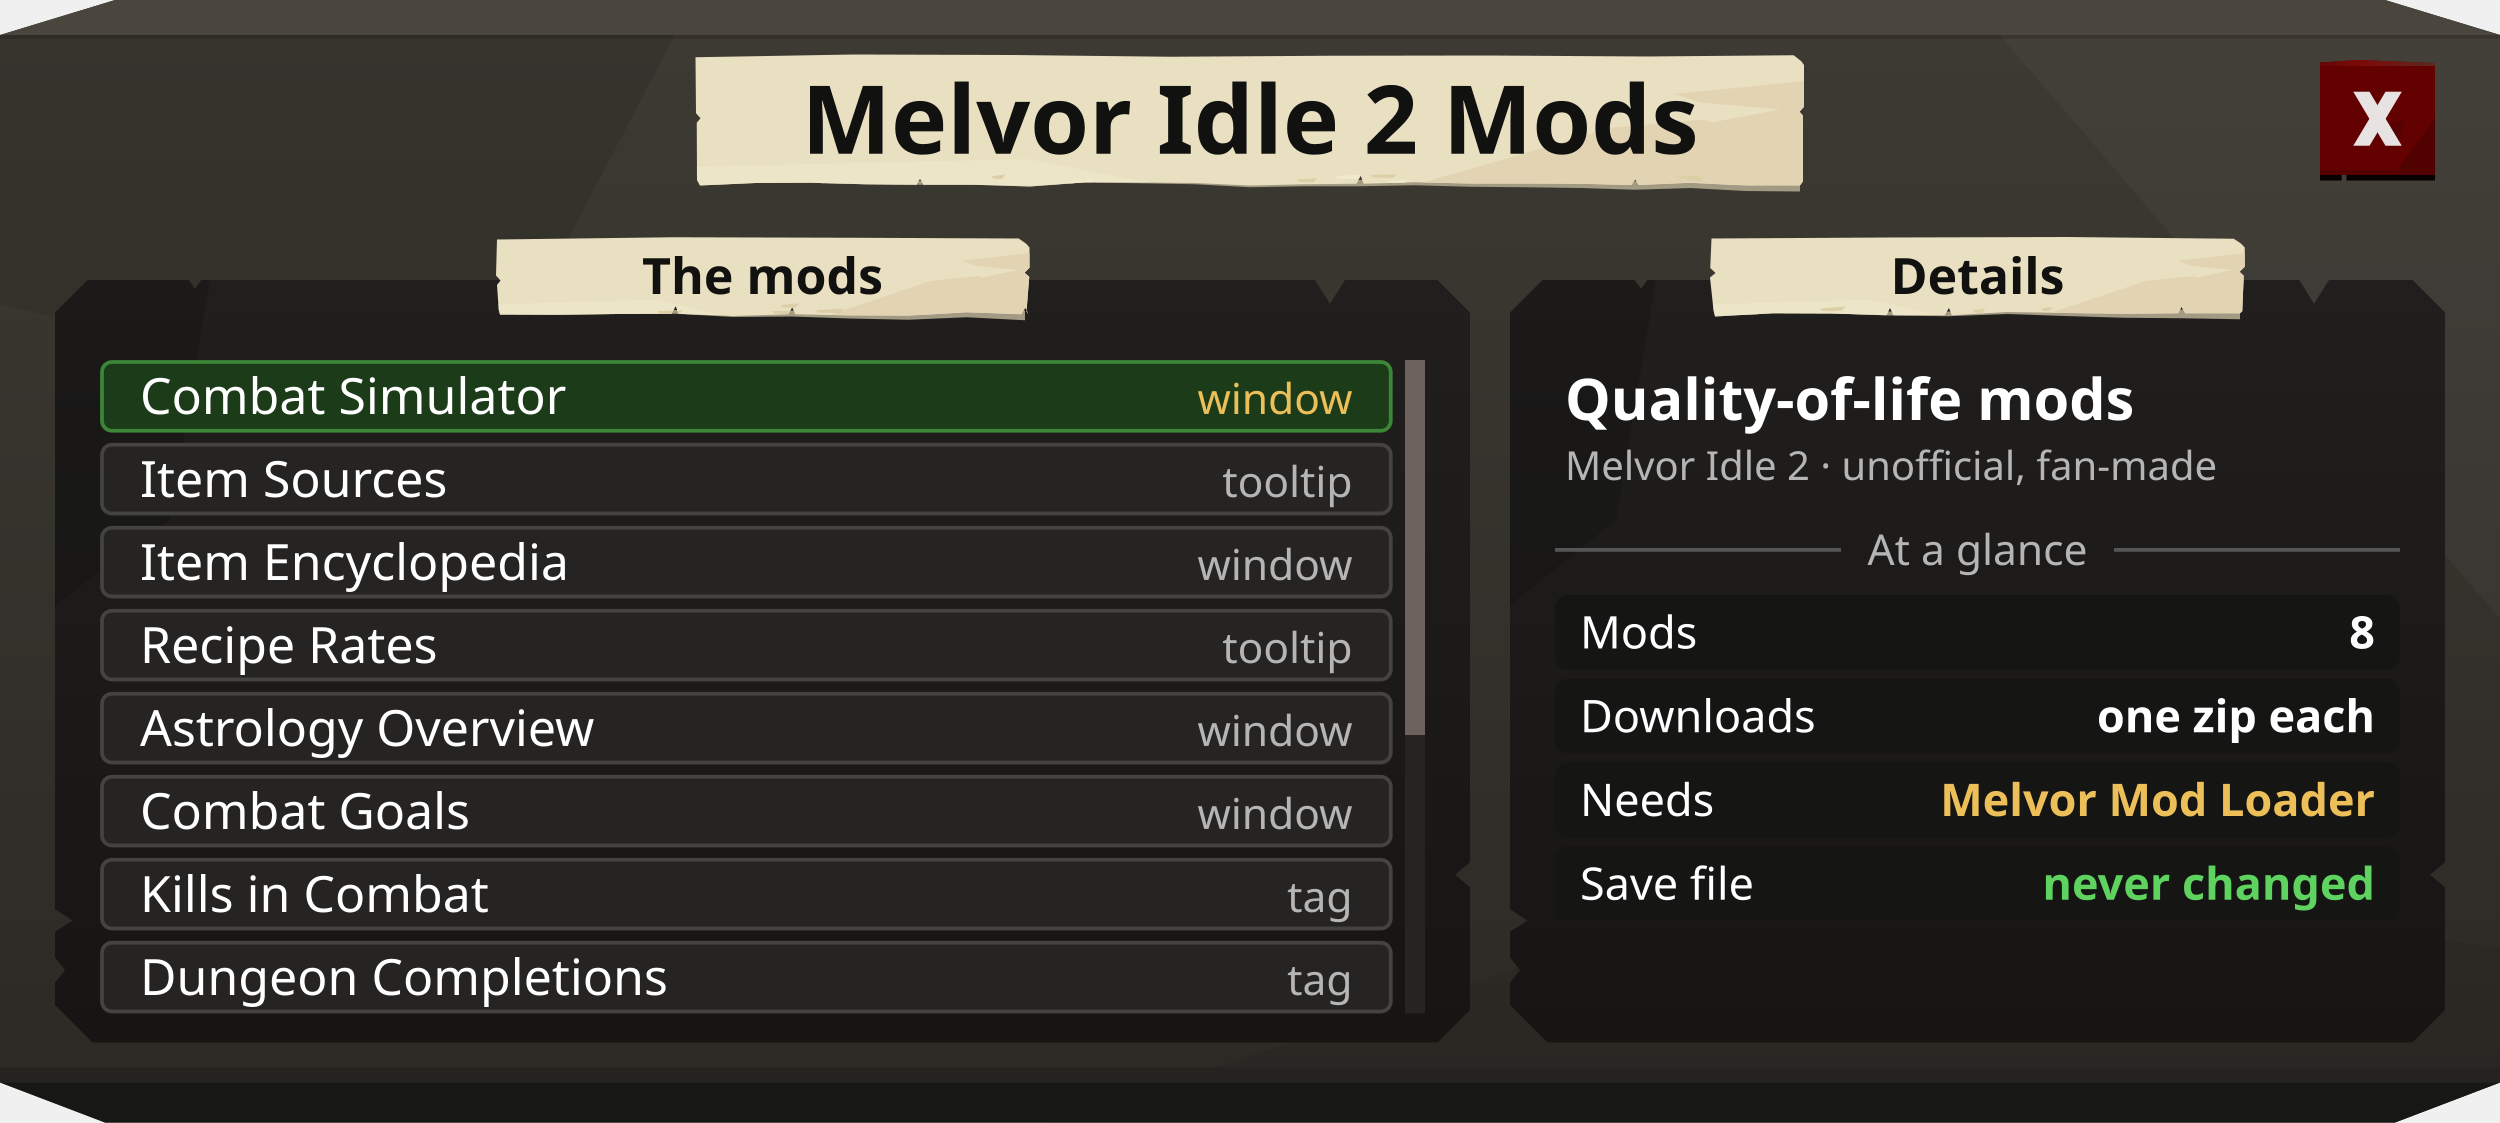
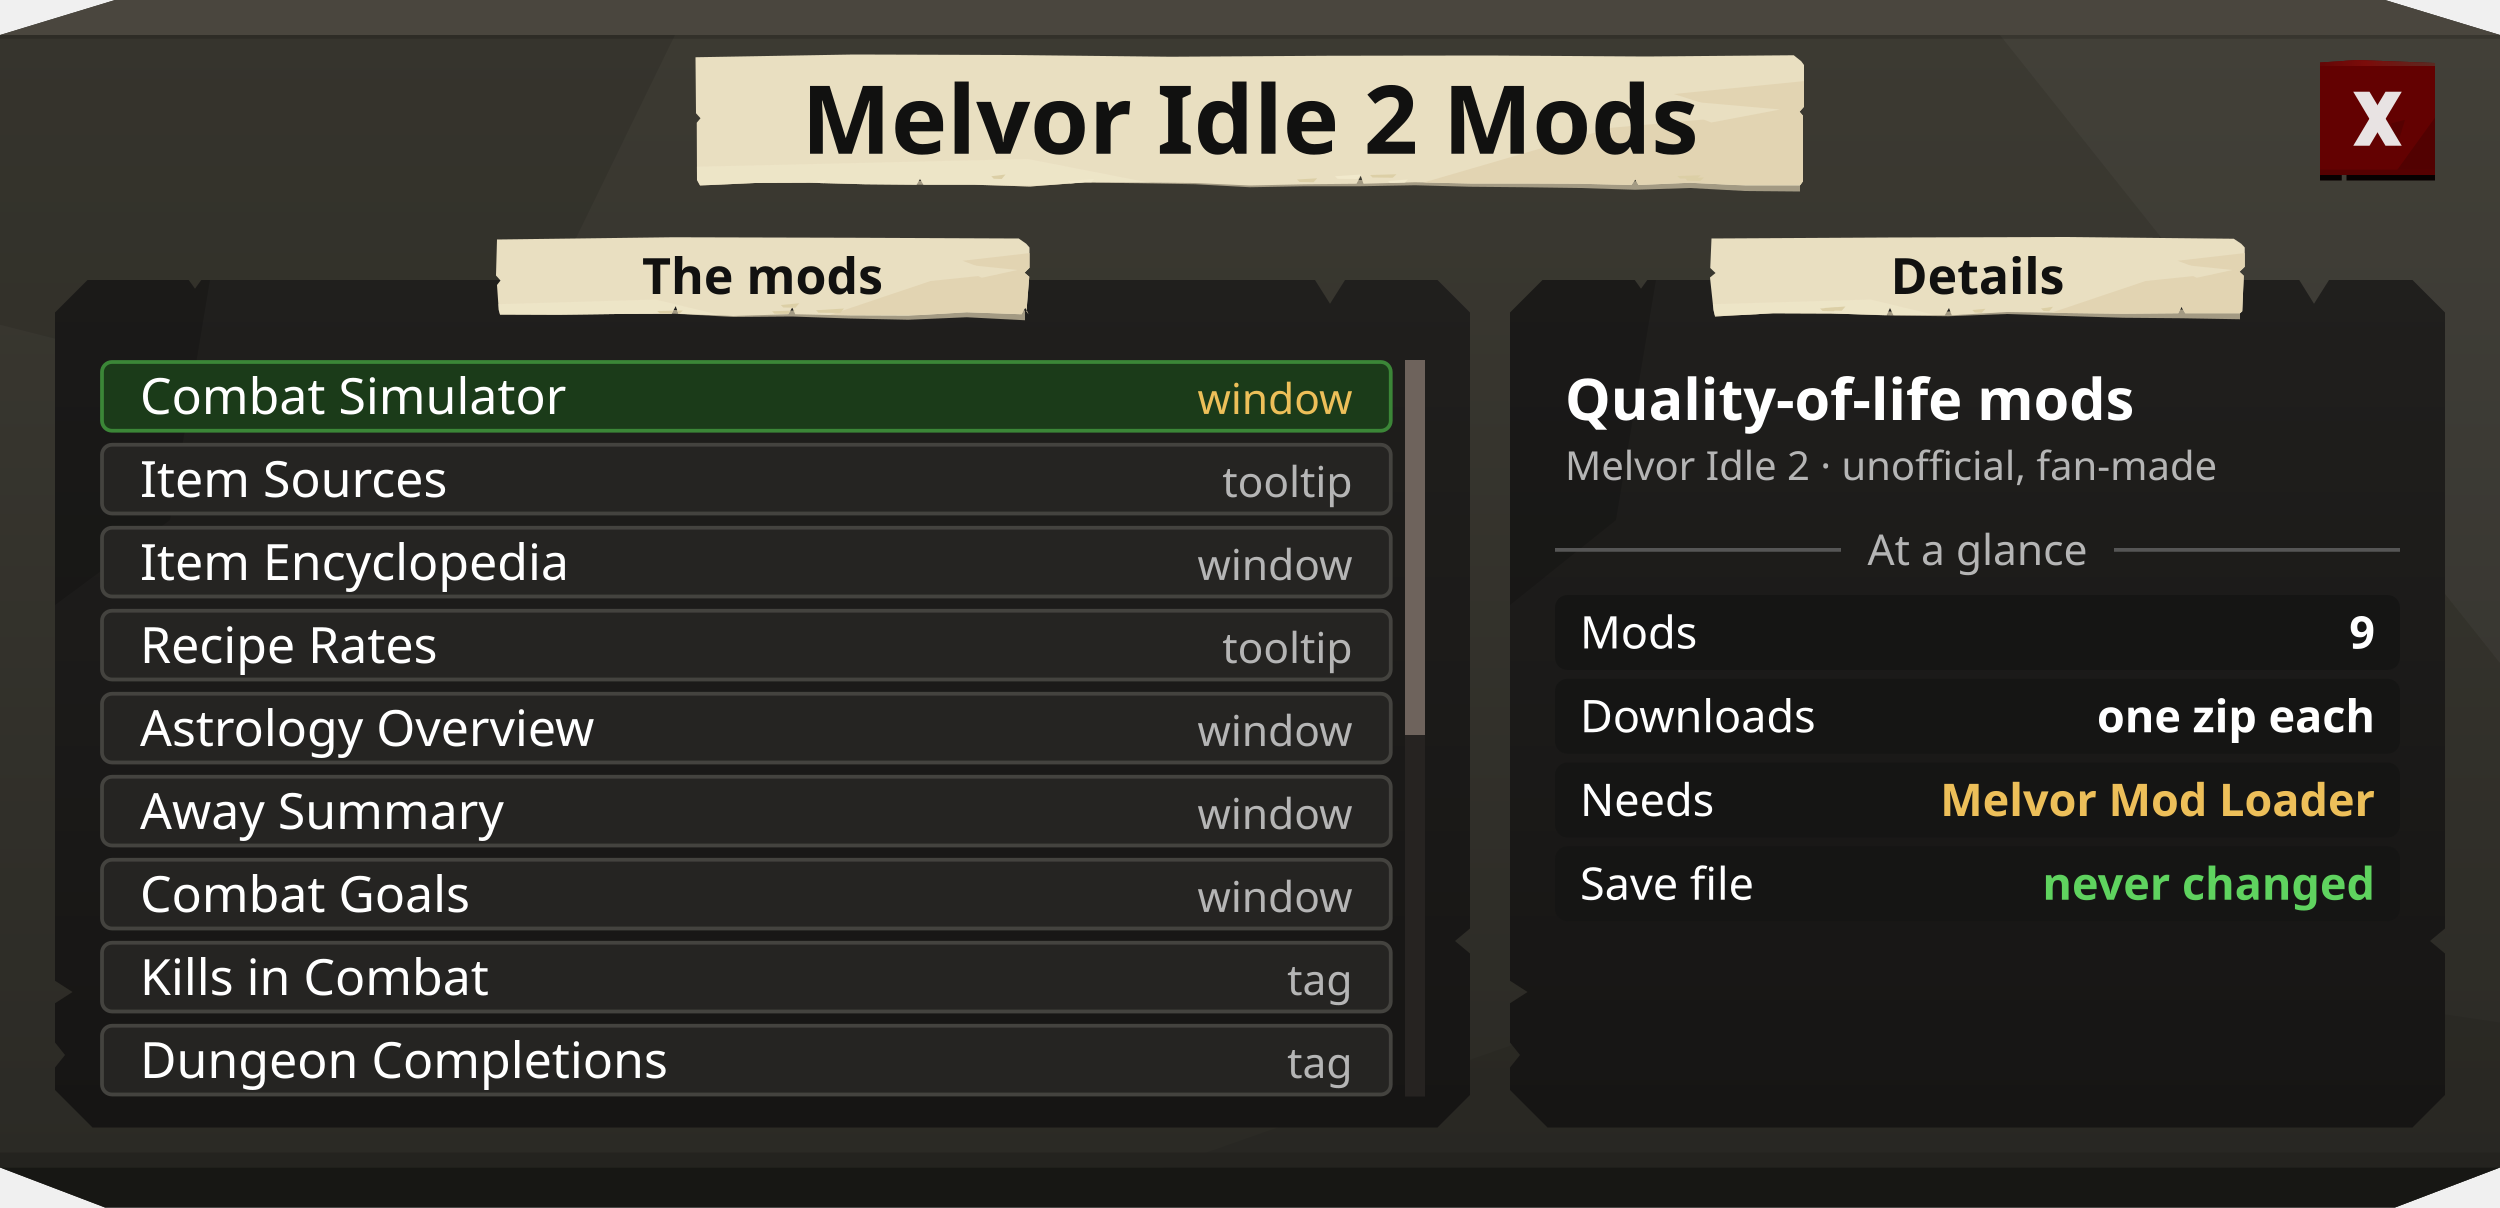
- <svg xmlns="http://www.w3.org/2000/svg" viewBox="0 0 1000 449" width="1000" height="449" role="img" aria-label="Melvor Idle 2 Mods: eight quality-of-life mods in the game's own look. Separate downloads. Your save is never changed.">
+ <svg xmlns="http://www.w3.org/2000/svg" viewBox="0 0 1000 483" width="1000" height="483" role="img" aria-label="Melvor Idle 2 Mods: nine quality-of-life mods in the game's own look. Separate downloads. Your save is never changed.">
  <defs>
    <clipPath id="c1">
-       <polygon points="46,0 954,0 1000,14 1000,433 958,449 42,449 0,433 0,14" />
+       <polygon points="46,0 954,0 1000,14 1000,467 958,483 42,483 0,467 0,14" />
    </clipPath>
-     <linearGradient id="g2" gradientUnits="userSpaceOnUse" x1="0" y1="14" x2="0" y2="433">
+     <linearGradient id="g2" gradientUnits="userSpaceOnUse" x1="0" y1="14" x2="0" y2="467">
      <stop offset="0" stop-color="#3c3a32" />
      <stop offset="1" stop-color="#2b2a25" />
    </linearGradient>
    <clipPath id="c3">
      <polygon points="278.2,22.9 341.5,21.8 404.9,22 468.3,22.7 531.7,22.3 595.1,22.2 658.5,22.6 717.5,22.1 720.5,24.5 721.6,26 721.6,42.7 719.8,44.7 721.2,46.3 721.2,72.5 720,74.2 698,74.2 676,73.1 655.4,74 654.1,71.7 652.6,74 632,73.5 610,73.4 588,73.4 566,72.9 545.4,73.5 544.3,70.3 542.6,73.5 522,73.7 500,74.2 478,73.2 456,73 434,72.9 412,74.6 390,73.9 369.4,73.9 368,71.5 366.6,73.9 346,73.7 324,73.1 302,73.2 280,74.2 278.8,72 278.7,49.1 280.2,47.3 278.4,45.3" />
    </clipPath>
    <clipPath id="c4">
      <polygon points="928,25 942.7,24 974,25.2 974,70 928,70" />
    </clipPath>
    <linearGradient id="g5" gradientUnits="userSpaceOnUse" x1="928" y1="0" x2="974" y2="0">
      <stop offset="0" stop-color="#640706" />
      <stop offset="0.4" stop-color="#7c0c0a" />
      <stop offset="1" stop-color="#5a2a22" />
    </linearGradient>
    <clipPath id="c6">
-       <polygon points="22,125 35,112 75.5,112 78,115.5 80.5,112 526,112 532,121.5 538,112 575,112 588,125 588,344.9 582,349.9 588,354.9 588,404 575,417 37,417 22,402 22,393 26,388 22,383 22,372.7 29,368.2 22,363.7" />
+       <polygon points="22,125 35,112 75.5,112 78,115.5 80.5,112 526,112 532,121.5 538,112 575,112 588,125 588,371.4 582,376.4 588,381.4 588,438 575,451 37,451 22,436 22,427 26,422 22,417 22,401.3 29,396.8 22,392.3" />
    </clipPath>
-     <linearGradient id="g7" gradientUnits="userSpaceOnUse" x1="0" y1="112" x2="0" y2="417">
+     <linearGradient id="g7" gradientUnits="userSpaceOnUse" x1="0" y1="112" x2="0" y2="451">
      <stop offset="0" stop-color="#201f1d" />
      <stop offset="1" stop-color="#161514" />
    </linearGradient>
    <clipPath id="c8">
-       <polygon points="604,125 617,112 653.9,112 656.4,115.5 658.9,112 919.7,112 925.6,121.5 931.6,112 965,112 978,125 978,344.9 972,349.9 978,354.9 978,404 965,417 619,417 604,402 604,393 608,388 604,383 604,372.7 611,368.2 604,363.7" />
+       <polygon points="604,125 617,112 653.9,112 656.4,115.5 658.9,112 919.7,112 925.6,121.5 931.6,112 965,112 978,125 978,371.4 972,376.4 978,381.4 978,438 965,451 619,451 604,436 604,427 608,422 604,417 604,401.3 611,396.8 604,392.3" />
    </clipPath>
-     <linearGradient id="g9" gradientUnits="userSpaceOnUse" x1="0" y1="112" x2="0" y2="417">
+     <linearGradient id="g9" gradientUnits="userSpaceOnUse" x1="0" y1="112" x2="0" y2="451">
      <stop offset="0" stop-color="#201f1d" />
      <stop offset="1" stop-color="#161514" />
    </linearGradient>
    <clipPath id="c10">
      <polygon points="198.8,95.8 269.3,94.9 340.7,95.1 407.5,95.4 410.5,97.5 411.8,99 411.8,107.1 409.8,109.1 411.7,110.7 410.6,124.5 411.4,125.7 410.1,123 408.6,125.7 386.7,124.9 363.3,126.3 340,126.2 318.1,125.7 316.9,123 315.3,125.7 293.3,126.4 271.4,125.5 270.3,122.4 268.6,125.5 246.7,125.6 223.3,125.9 200,125.8 199.5,124 198.8,114 200.2,112.2 198.4,110.2" />
    </clipPath>
    <clipPath id="c11">
      <polygon points="684.6,95.4 755.3,95 826.7,94.8 893.5,95.5 896.5,97.5 897.9,99 897.9,106.7 895.8,108.7 897.5,110.3 896.9,124.5 896,125.3 874.1,125.3 872.6,122.7 871.3,125.3 849.3,125.5 826,125.2 802.7,124.8 780.7,126.1 779.6,123.2 777.9,126.1 757.4,126.1 756,123.1 754.6,126.1 732.7,125.4 709.3,125.3 686,126.6 685.4,124 684,111 686.2,109.2 684.1,107.2" />
    </clipPath>
  </defs>
-   <polygon points="46,0 954,0 1000,14 1000,433 958,449 42,449 0,433 0,14" fill="url(#g2)" />
+   <polygon points="46,0 954,0 1000,14 1000,467 958,483 42,483 0,467 0,14" fill="url(#g2)" />
  <g clip-path="url(#c1)">
-     <polygon points="0,14 270,14 190,166.7 0,121.8" fill="#000000" opacity="0.1" />
-     <polygon points="1000,14 1000,247.5 800,14" fill="#ffffff" opacity="0.035" />
-     <polygon points="420,449 740,343.2 1000,379.1 1000,449" fill="#000000" opacity="0.07" />
+     <polygon points="0,14 270,14 190,178.2 0,129.9" fill="#000000" opacity="0.1" />
+     <polygon points="1000,14 1000,265.2 800,14" fill="#ffffff" opacity="0.035" />
+     <polygon points="420,483 740,370.4 1000,409 1000,483" fill="#000000" opacity="0.07" />
    <rect x="0" y="0" width="1000" height="14" fill="#4a463e" />
    <rect x="0" y="14" width="1000" height="1.5" fill="#000000" opacity="0.16" />
-     <rect x="0" y="427" width="1000" height="6" fill="#24231f" />
-     <rect x="0" y="433" width="1000" height="16" fill="#171714" />
+     <rect x="0" y="461" width="1000" height="6" fill="#24231f" />
+     <rect x="0" y="467" width="1000" height="16" fill="#171714" />
  </g>
  <polygon points="720,72.7 698,72.7 676,71.6 654,72.5 632,72 610,71.9 588,71.9 566,71.4 544,72 522,72.2 500,72.7 478,71.7 456,71.5 434,71.4 412,73.1 390,72.4 368,72.4 346,72.2 324,71.6 302,71.7 280,72.7 280,74.2 302,73.2 324,73.1 346,73.7 368,73.9 390,73.9 412,74.6 434,73 456,73.3 478,73.7 500,74.9 522,74.5 544,74.5 566,74.1 588,74.7 610,74.9 632,75.2 654,75.9 676,75.2 698,76.4 720,76.6" fill="#a39a83" />
  <polygon points="278.2,22.9 341.5,21.8 404.9,22 468.3,22.7 531.7,22.3 595.1,22.2 658.5,22.6 717.5,22.1 720.5,24.5 721.6,26 721.6,42.7 719.8,44.7 721.2,46.3 721.2,72.5 720,74.2 698,74.2 676,73.1 655.4,74 654.1,71.7 652.6,74 632,73.5 610,73.4 588,73.4 566,72.9 545.4,73.5 544.3,70.3 542.6,73.5 522,73.7 500,74.2 478,73.2 456,73 434,72.9 412,74.6 390,73.9 369.4,73.9 368,71.5 366.6,73.9 346,73.7 324,73.1 302,73.2 280,74.2 278.8,72 278.7,49.1 280.2,47.3 278.4,45.3" fill="#e9dfc1" />
  <g clip-path="url(#c3)">
    <polygon points="722,32.4 669.5,37.6 697,46.4 644.6,51.1 566,74 722,74" fill="#e2d4b2" />
    <polygon points="712,43.8 659.6,39.2 684.5,49" fill="#e9dfc1" />
    <polygon points="278,66.7 411.2,63.6 464.5,74 278,74" fill="#f1e9cc" opacity="0.55" />
    <polygon points="326.7,72.4 330.7,72 329.2,73.5 327.7,73.4" fill="#f1e9cc" />
    <polygon points="674,71.3 681.6,71 680.1,72.4 675,72.3" fill="#dccfa6" />
    <polygon points="548,70 558.6,69.7 557.1,71.1 549,71" fill="#dccfa6" />
    <polygon points="534,70.5 544.4,69.8 542.9,71.6 535,71.5" fill="#f1e9cc" />
    <polygon points="427.1,72.4 437.6,71.6 436.1,73.5 428.1,73.4" fill="#f1e9cc" />
    <polygon points="396.5,70.5 402.2,69.8 400.7,71.6 397.5,71.5" fill="#dccfa6" />
    <polygon points="555.2,72.4 563.1,71.8 561.6,73.5 556.2,73.4" fill="#f1e9cc" />
    <polygon points="670.9,70.4 680.3,70.1 678.8,71.5 671.9,71.4" fill="#dccfa6" />
    <polygon points="518.8,71.8 526.9,71.3 525.4,72.9 519.8,72.8" fill="#dccfa6" />
  </g>
  <text x="500" y="61.5" font-family="'Noto Sans','Open Sans','Segoe UI',Roboto,'Helvetica Neue',Arial,sans-serif" font-size="38" font-weight="700" fill="#111110" text-anchor="middle" textLength="351.9">Melvor Idle 2 Mods</text>
  <rect x="928" y="69" width="8.7" height="3.2" fill="#070101" />
  <rect x="938.6" y="69" width="35.4" height="3.2" fill="#070101" />
  <polygon points="928,25 942.7,24 974,25.2 974,70 928,70" fill="#630101" />
  <g clip-path="url(#c4)">
    <polygon points="974,47 957.4,70 974,70" fill="#520101" />
    <polygon points="956.5,49.3 962,47.9 958.4,59.9" fill="#560101" />
    <rect x="928" y="24" width="46" height="2.4" fill="url(#g5)" />
    <rect x="928" y="67.8" width="46" height="2.2" fill="#560101" />
  </g>
  <polygon points="941.3,36.7 947.8,36.7 960.7,58.3 954.2,58.3" fill="#e8e3e3" />
  <polygon points="960.7,36.7 954.2,36.7 941.3,58.3 947.8,58.3" fill="#e8e3e3" />
-   <polygon points="22,125 35,112 75.5,112 78,115.5 80.5,112 526,112 532,121.5 538,112 575,112 588,125 588,344.9 582,349.9 588,354.9 588,404 575,417 37,417 22,402 22,393 26,388 22,383 22,372.7 29,368.2 22,363.7" fill="url(#g7)" />
+   <polygon points="22,125 35,112 75.5,112 78,115.5 80.5,112 526,112 532,121.5 538,112 575,112 588,125 588,371.4 582,376.4 588,381.4 588,438 575,451 37,451 22,436 22,427 26,422 22,417 22,401.3 29,396.8 22,392.3" fill="url(#g7)" />
  <polygon points="22,112 84,112 68,208 22,242" fill="#000000" opacity="0.16" clip-path="url(#c6)" />
-   <polygon points="604,125 617,112 653.9,112 656.4,115.5 658.9,112 919.7,112 925.6,121.5 931.6,112 965,112 978,125 978,344.9 972,349.9 978,354.9 978,404 965,417 619,417 604,402 604,393 608,388 604,383 604,372.7 611,368.2 604,363.7" fill="url(#g9)" />
+   <polygon points="604,125 617,112 653.9,112 656.4,115.5 658.9,112 919.7,112 925.6,121.5 931.6,112 965,112 978,125 978,371.4 972,376.4 978,381.4 978,438 965,451 619,451 604,436 604,427 608,422 604,417 604,401.3 611,396.8 604,392.3" fill="url(#g9)" />
  <polygon points="604,112 662.4,112 646.4,208 604,242" fill="#000000" opacity="0.16" clip-path="url(#c8)" />
  <polygon points="410,124.2 386.7,123.4 363.3,124.8 340,124.7 316.7,124.2 293.3,124.9 270,124 246.7,124.1 223.3,124.4 200,124.3 200,125.8 223.3,125.9 246.7,125.6 270,125.5 293.3,126.8 316.7,126.6 340,127.4 363.3,127.9 386.7,126.9 410,128.1" fill="#a39a83" />
  <polygon points="198.8,95.8 269.3,94.9 340.7,95.1 407.5,95.4 410.5,97.5 411.8,99 411.8,107.1 409.8,109.1 411.7,110.7 410.6,124.5 411.4,125.7 410.1,123 408.6,125.7 386.7,124.9 363.3,126.3 340,126.2 318.1,125.7 316.9,123 315.3,125.7 293.3,126.4 271.4,125.5 270.3,122.4 268.6,125.5 246.7,125.6 223.3,125.9 200,125.8 199.5,124 198.8,114 200.2,112.2 198.4,110.2" fill="#e9dfc1" />
  <g clip-path="url(#c10)">
    <polygon points="412,101.2 385,104.3 399.2,109.6 372.2,112.4 331.8,126 412,126" fill="#e2d4b2" />
    <polygon points="406.9,108 379.9,105.2 392.7,111.1" fill="#e9dfc1" />
    <polygon points="198,121.7 262.2,119.8 287.9,126 198,126" fill="#f1e9cc" opacity="0.55" />
    <polygon points="312.3,122 319.7,121.3 318.2,123.1 313.3,123" fill="#dccfa6" />
    <polygon points="262.9,124.4 273.2,124.2 271.7,125.5 263.9,125.4" fill="#dccfa6" />
    <polygon points="308.8,124.5 318.2,124.2 316.7,125.6 309.8,125.5" fill="#dccfa6" />
    <polygon points="326.4,124.1 337.6,123.4 336.1,125.2 327.4,125.1" fill="#dccfa6" />
  </g>
  <text x="305" y="117.6" font-family="'Noto Sans','Open Sans','Segoe UI',Roboto,'Helvetica Neue',Arial,sans-serif" font-size="20" font-weight="700" fill="#111110" text-anchor="middle" textLength="93.2">The mods</text>
  <polygon points="896,123.8 872.7,123.8 849.3,124 826,123.7 802.7,123.3 779.3,124.6 756,124.6 732.7,123.9 709.3,123.8 686,125.1 686,126.6 709.3,125.3 732.7,125.4 756,126.2 779.3,126.5 802.7,125.6 826,126.4 849.3,127.1 872.7,127.3 896,127.7" fill="#a39a83" />
  <polygon points="684.6,95.4 755.3,95 826.7,94.8 893.5,95.5 896.5,97.5 897.9,99 897.9,106.7 895.8,108.7 897.5,110.3 896.9,124.5 896,125.3 874.1,125.3 872.6,122.7 871.3,125.3 849.3,125.5 826,125.2 802.7,124.8 780.7,126.1 779.6,123.2 777.9,126.1 757.4,126.1 756,123.1 754.6,126.1 732.7,125.4 709.3,125.3 686,126.6 685.4,124 684,111 686.2,109.2 684.1,107.2" fill="#e9dfc1" />
  <g clip-path="url(#c11)">
    <polygon points="898,101.2 871,104.3 885.2,109.6 858.2,112.4 817.8,126 898,126" fill="#e2d4b2" />
    <polygon points="892.9,108 865.9,105.2 878.7,111.1" fill="#e9dfc1" />
    <polygon points="684,121.7 748.2,119.8 773.9,126 684,126" fill="#f1e9cc" opacity="0.55" />
    <polygon points="816.4,123.4 821.2,122.7 819.7,124.5 817.4,124.4" fill="#dccfa6" />
    <polygon points="788.9,124 794.2,123.5 792.7,125.1 789.9,125" fill="#dccfa6" />
    <polygon points="729.6,123.2 738.2,122.6 736.7,124.3 730.6,124.2" fill="#dccfa6" />
    <polygon points="728,123.4 735,123 733.5,124.5 729,124.4" fill="#dccfa6" />
  </g>
  <text x="791" y="117.6" font-family="'Noto Sans','Open Sans','Segoe UI',Roboto,'Helvetica Neue',Arial,sans-serif" font-size="20" font-weight="700" fill="#111110" text-anchor="middle" textLength="65.2">Details</text>
-   <rect x="562" y="144" width="8" height="261.4" fill="#262321" />
+   <rect x="562" y="144" width="8" height="294.6" fill="#262321" />
  <rect x="562" y="144" width="8" height="150" fill="#6e635c" />
  <rect x="40.8" y="144.8" width="515.5" height="27.5" fill="#1b3b19" rx="4" stroke="#3b8637" stroke-width="1.5" />
  <text x="56" y="165.6" font-family="'Noto Sans','Open Sans','Segoe UI',Roboto,'Helvetica Neue',Arial,sans-serif" font-size="20" font-weight="400" fill="#ffffff" text-anchor="start" textLength="162.4">Combat Simulator</text>
  <text x="541" y="165.6" font-family="'Noto Sans','Open Sans','Segoe UI',Roboto,'Helvetica Neue',Arial,sans-serif" font-size="17" font-weight="400" fill="#edbf59" text-anchor="end" textLength="59.2">window</text>
  <rect x="40.8" y="177.9" width="515.5" height="27.5" fill="#252422" rx="4" stroke="#44433f" stroke-width="1.5" />
  <text x="56" y="198.8" font-family="'Noto Sans','Open Sans','Segoe UI',Roboto,'Helvetica Neue',Arial,sans-serif" font-size="20" font-weight="400" fill="#ffffff" text-anchor="start" textLength="115.8">Item Sources</text>
  <text x="541" y="198.8" font-family="'Noto Sans','Open Sans','Segoe UI',Roboto,'Helvetica Neue',Arial,sans-serif" font-size="17" font-weight="400" fill="#b5b5b5" text-anchor="end" textLength="50.4">tooltip</text>
  <rect x="40.8" y="211.1" width="515.5" height="27.5" fill="#252422" rx="4" stroke="#44433f" stroke-width="1.5" />
  <text x="56" y="232" font-family="'Noto Sans','Open Sans','Segoe UI',Roboto,'Helvetica Neue',Arial,sans-serif" font-size="20" font-weight="400" fill="#ffffff" text-anchor="start" textLength="162.8">Item Encyclopedia</text>
  <text x="541" y="232" font-family="'Noto Sans','Open Sans','Segoe UI',Roboto,'Helvetica Neue',Arial,sans-serif" font-size="17" font-weight="400" fill="#b5b5b5" text-anchor="end" textLength="59.2">window</text>
  <rect x="40.8" y="244.3" width="515.5" height="27.5" fill="#252422" rx="4" stroke="#44433f" stroke-width="1.5" />
  <text x="56" y="265.2" font-family="'Noto Sans','Open Sans','Segoe UI',Roboto,'Helvetica Neue',Arial,sans-serif" font-size="20" font-weight="400" fill="#ffffff" text-anchor="start" textLength="113.7">Recipe Rates</text>
  <text x="541" y="265.2" font-family="'Noto Sans','Open Sans','Segoe UI',Roboto,'Helvetica Neue',Arial,sans-serif" font-size="17" font-weight="400" fill="#b5b5b5" text-anchor="end" textLength="50.4">tooltip</text>
  <rect x="40.8" y="277.5" width="515.5" height="27.5" fill="#252422" rx="4" stroke="#44433f" stroke-width="1.5" />
  <text x="56" y="298.4" font-family="'Noto Sans','Open Sans','Segoe UI',Roboto,'Helvetica Neue',Arial,sans-serif" font-size="20" font-weight="400" fill="#ffffff" text-anchor="start" textLength="174.3">Astrology Overview</text>
  <text x="541" y="298.4" font-family="'Noto Sans','Open Sans','Segoe UI',Roboto,'Helvetica Neue',Arial,sans-serif" font-size="17" font-weight="400" fill="#b5b5b5" text-anchor="end" textLength="59.2">window</text>
  <rect x="40.8" y="310.7" width="515.5" height="27.5" fill="#252422" rx="4" stroke="#44433f" stroke-width="1.5" />
-   <text x="56" y="331.6" font-family="'Noto Sans','Open Sans','Segoe UI',Roboto,'Helvetica Neue',Arial,sans-serif" font-size="20" font-weight="400" fill="#ffffff" text-anchor="start" textLength="126.3">Combat Goals</text>
+   <text x="56" y="331.6" font-family="'Noto Sans','Open Sans','Segoe UI',Roboto,'Helvetica Neue',Arial,sans-serif" font-size="20" font-weight="400" fill="#ffffff" text-anchor="start" textLength="137.9">Away Summary</text>
  <text x="541" y="331.6" font-family="'Noto Sans','Open Sans','Segoe UI',Roboto,'Helvetica Neue',Arial,sans-serif" font-size="17" font-weight="400" fill="#b5b5b5" text-anchor="end" textLength="59.2">window</text>
  <rect x="40.8" y="343.9" width="515.5" height="27.5" fill="#252422" rx="4" stroke="#44433f" stroke-width="1.5" />
-   <text x="56" y="364.8" font-family="'Noto Sans','Open Sans','Segoe UI',Roboto,'Helvetica Neue',Arial,sans-serif" font-size="20" font-weight="400" fill="#ffffff" text-anchor="start" textLength="133.7">Kills in Combat</text>
-   <text x="541" y="364.8" font-family="'Noto Sans','Open Sans','Segoe UI',Roboto,'Helvetica Neue',Arial,sans-serif" font-size="17" font-weight="400" fill="#b5b5b5" text-anchor="end" textLength="24.8">tag</text>
+   <text x="56" y="364.8" font-family="'Noto Sans','Open Sans','Segoe UI',Roboto,'Helvetica Neue',Arial,sans-serif" font-size="20" font-weight="400" fill="#ffffff" text-anchor="start" textLength="126.3">Combat Goals</text>
+   <text x="541" y="364.8" font-family="'Noto Sans','Open Sans','Segoe UI',Roboto,'Helvetica Neue',Arial,sans-serif" font-size="17" font-weight="400" fill="#b5b5b5" text-anchor="end" textLength="59.2">window</text>
  <rect x="40.8" y="377.1" width="515.5" height="27.5" fill="#252422" rx="4" stroke="#44433f" stroke-width="1.5" />
-   <text x="56" y="398" font-family="'Noto Sans','Open Sans','Segoe UI',Roboto,'Helvetica Neue',Arial,sans-serif" font-size="20" font-weight="400" fill="#ffffff" text-anchor="start" textLength="201.9">Dungeon Completions</text>
+   <text x="56" y="398" font-family="'Noto Sans','Open Sans','Segoe UI',Roboto,'Helvetica Neue',Arial,sans-serif" font-size="20" font-weight="400" fill="#ffffff" text-anchor="start" textLength="133.7">Kills in Combat</text>
  <text x="541" y="398" font-family="'Noto Sans','Open Sans','Segoe UI',Roboto,'Helvetica Neue',Arial,sans-serif" font-size="17" font-weight="400" fill="#b5b5b5" text-anchor="end" textLength="24.8">tag</text>
+   <rect x="40.8" y="410.3" width="515.5" height="27.5" fill="#252422" rx="4" stroke="#44433f" stroke-width="1.5" />
+   <text x="56" y="431.2" font-family="'Noto Sans','Open Sans','Segoe UI',Roboto,'Helvetica Neue',Arial,sans-serif" font-size="20" font-weight="400" fill="#ffffff" text-anchor="start" textLength="201.9">Dungeon Completions</text>
+   <text x="541" y="431.2" font-family="'Noto Sans','Open Sans','Segoe UI',Roboto,'Helvetica Neue',Arial,sans-serif" font-size="17" font-weight="400" fill="#b5b5b5" text-anchor="end" textLength="24.8">tag</text>
  <text x="626" y="168" font-family="'Noto Sans','Open Sans','Segoe UI',Roboto,'Helvetica Neue',Arial,sans-serif" font-size="23" font-weight="700" fill="#ffffff" text-anchor="start" textLength="223">Quality-of-life mods</text>
  <text x="626" y="192" font-family="'Noto Sans','Open Sans','Segoe UI',Roboto,'Helvetica Neue',Arial,sans-serif" font-size="16" font-weight="400" fill="#b5b5b5" text-anchor="start" textLength="249.3">Melvor Idle 2 · unofficial, fan-made</text>
  <rect x="622" y="219.2" width="114.4" height="1.5" fill="#565656" />
  <rect x="845.6" y="219.2" width="114.4" height="1.5" fill="#565656" />
  <text x="791" y="226" font-family="'Noto Sans','Open Sans','Segoe UI',Roboto,'Helvetica Neue',Arial,sans-serif" font-size="17" font-weight="400" fill="#b5b5b5" text-anchor="middle" textLength="85.1">At a glance</text>
  <rect x="622" y="238" width="338" height="30" fill="#151514" rx="5" />
  <text x="632" y="259.4" font-family="'Noto Sans','Open Sans','Segoe UI',Roboto,'Helvetica Neue',Arial,sans-serif" font-size="18" font-weight="400" fill="#ffffff" text-anchor="start" textLength="45.6">Mods</text>
-   <text x="950" y="259.4" font-family="'Noto Sans','Open Sans','Segoe UI',Roboto,'Helvetica Neue',Arial,sans-serif" font-size="18" font-weight="700" fill="#ffffff" text-anchor="end" textLength="10.5">8</text>
+   <text x="950" y="259.4" font-family="'Noto Sans','Open Sans','Segoe UI',Roboto,'Helvetica Neue',Arial,sans-serif" font-size="18" font-weight="700" fill="#ffffff" text-anchor="end" textLength="10.5">9</text>
  <rect x="622" y="271.5" width="338" height="30" fill="#151514" rx="5" />
  <text x="632" y="292.9" font-family="'Noto Sans','Open Sans','Segoe UI',Roboto,'Helvetica Neue',Arial,sans-serif" font-size="18" font-weight="400" fill="#ffffff" text-anchor="start" textLength="90">Downloads</text>
  <text x="950" y="292.9" font-family="'Noto Sans','Open Sans','Segoe UI',Roboto,'Helvetica Neue',Arial,sans-serif" font-size="18" font-weight="700" fill="#ffffff" text-anchor="end" textLength="106.9">one zip each</text>
  <rect x="622" y="305" width="338" height="30" fill="#151514" rx="5" />
  <text x="632" y="326.4" font-family="'Noto Sans','Open Sans','Segoe UI',Roboto,'Helvetica Neue',Arial,sans-serif" font-size="18" font-weight="400" fill="#ffffff" text-anchor="start" textLength="51.3">Needs</text>
  <text x="950" y="326.4" font-family="'Noto Sans','Open Sans','Segoe UI',Roboto,'Helvetica Neue',Arial,sans-serif" font-size="18" font-weight="700" fill="#edbf59" text-anchor="end" textLength="169.7">Melvor Mod Loader</text>
  <rect x="622" y="338.5" width="338" height="30" fill="#151514" rx="5" />
  <text x="632" y="359.9" font-family="'Noto Sans','Open Sans','Segoe UI',Roboto,'Helvetica Neue',Arial,sans-serif" font-size="18" font-weight="400" fill="#ffffff" text-anchor="start" textLength="66.4">Save file</text>
  <text x="950" y="359.9" font-family="'Noto Sans','Open Sans','Segoe UI',Roboto,'Helvetica Neue',Arial,sans-serif" font-size="18" font-weight="700" fill="#5fd35f" text-anchor="end" textLength="126.2">never changed</text>
</svg>
